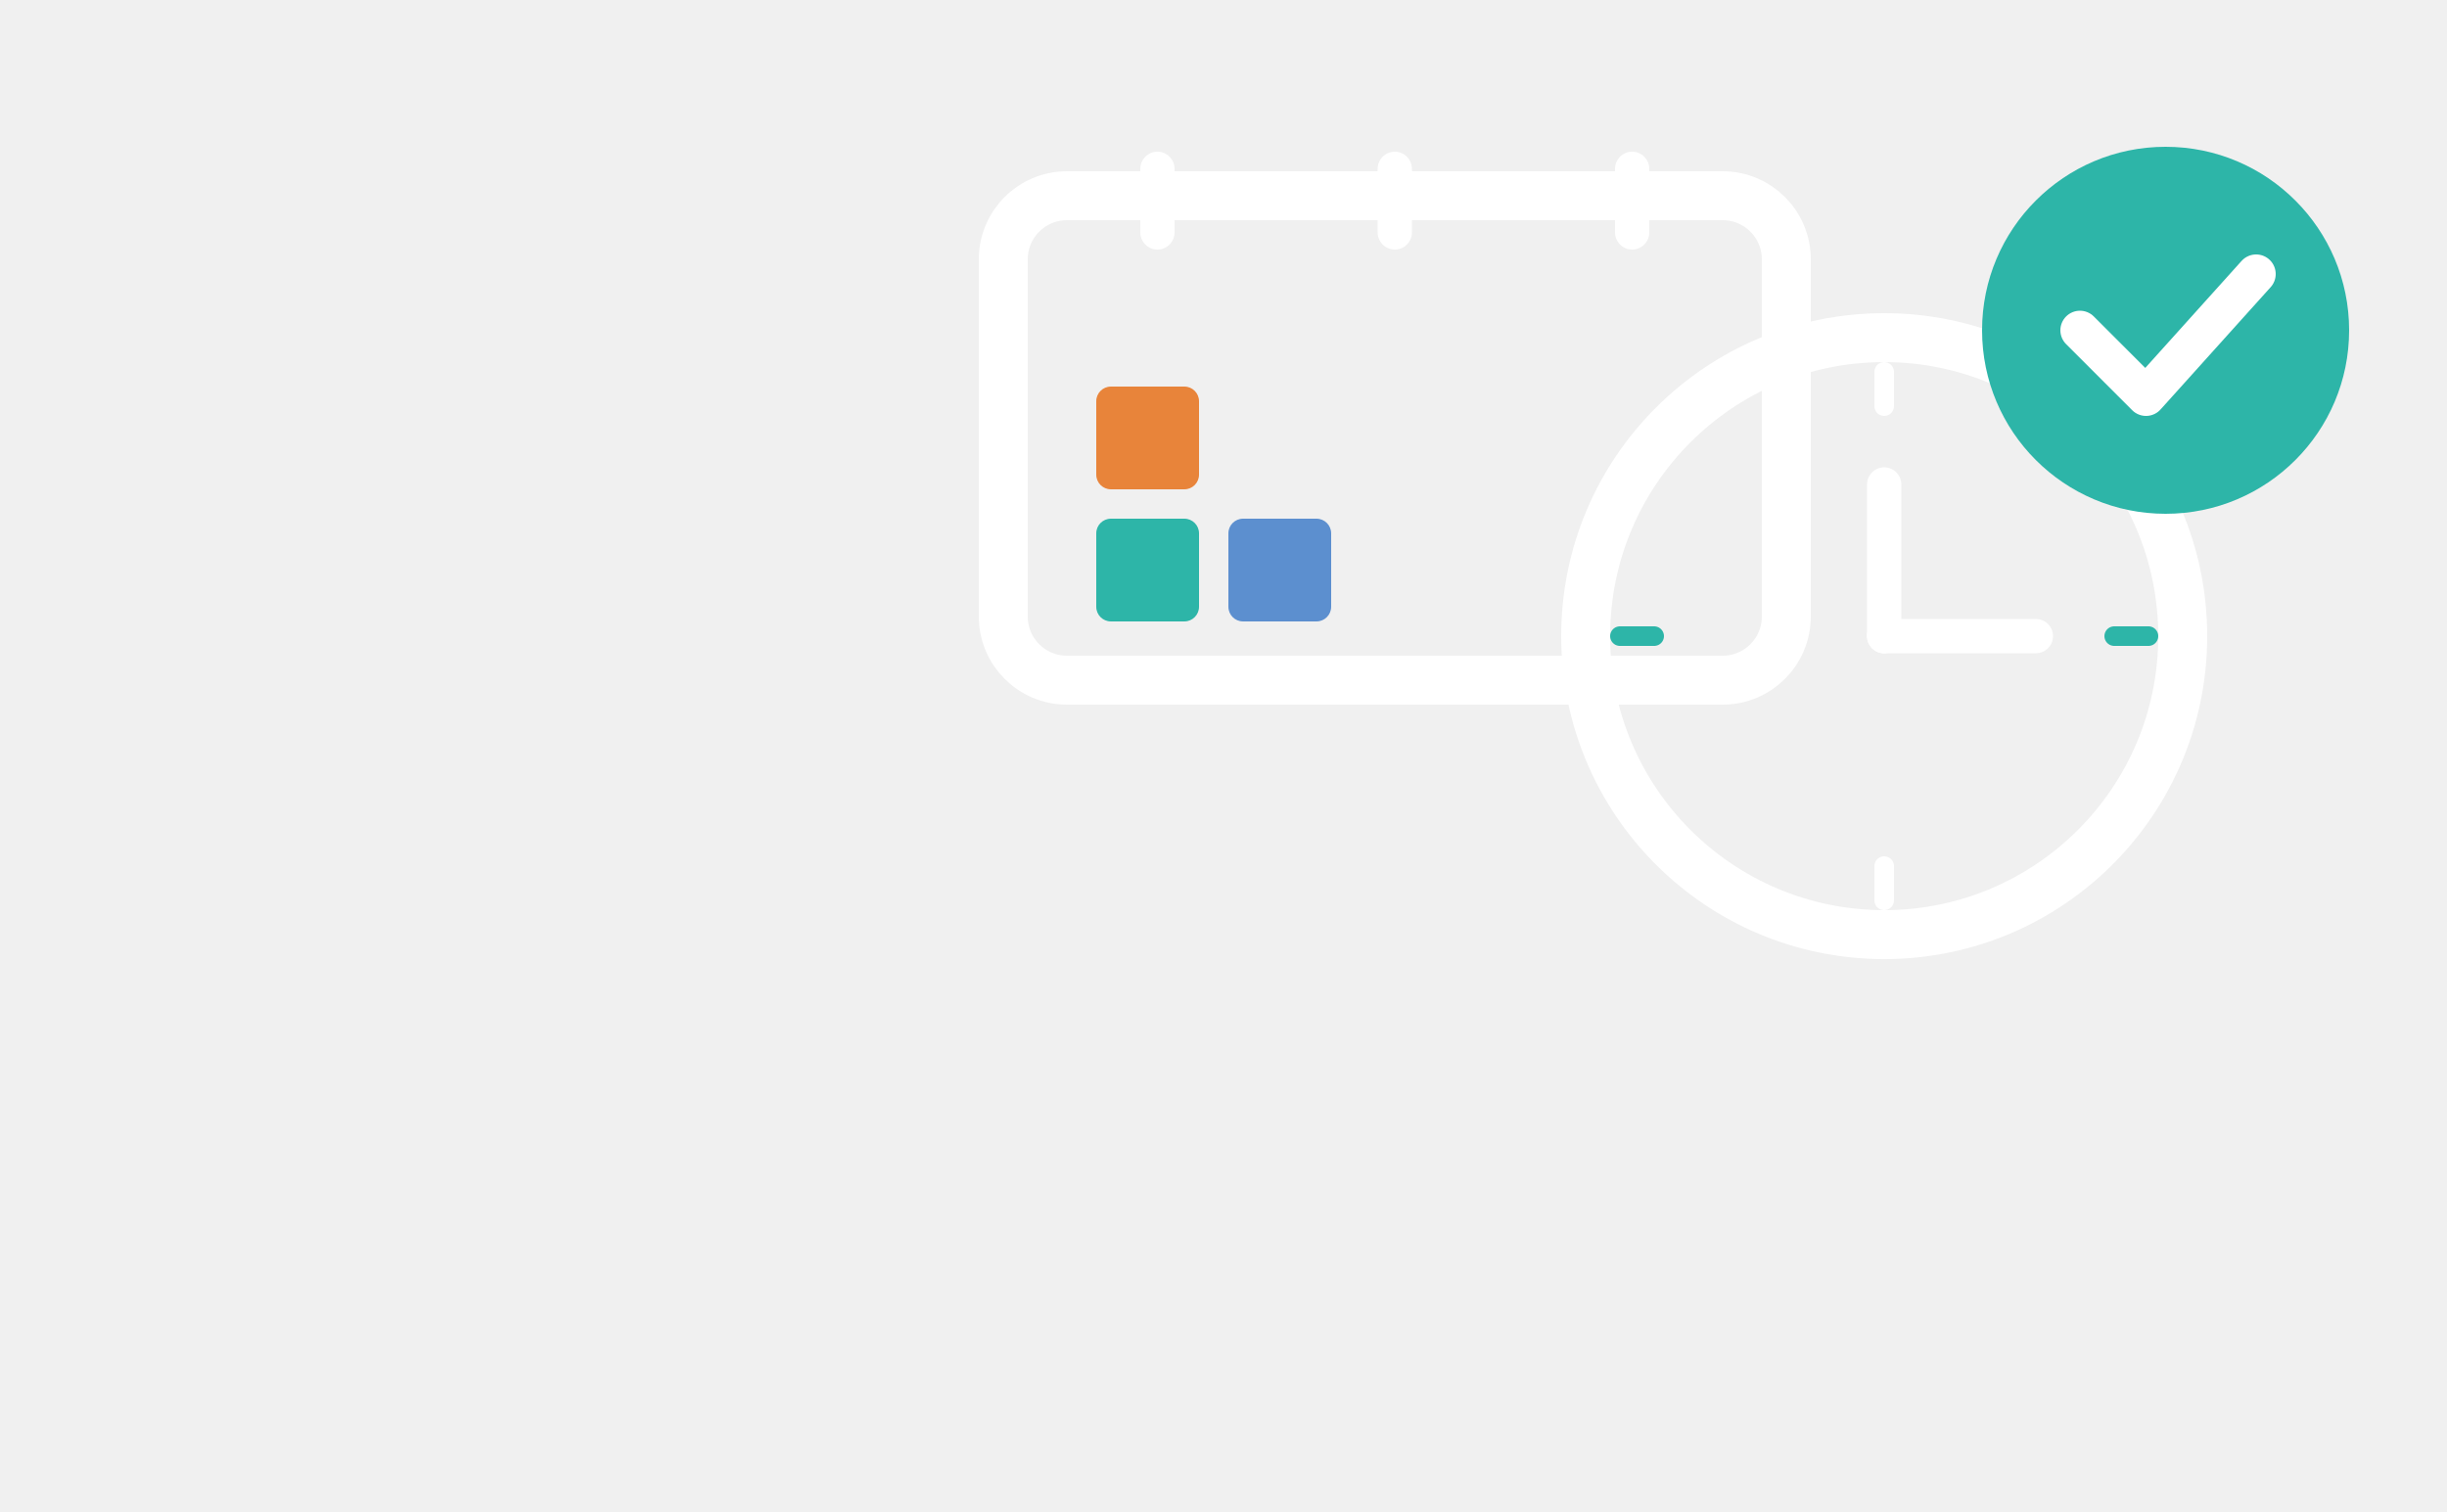
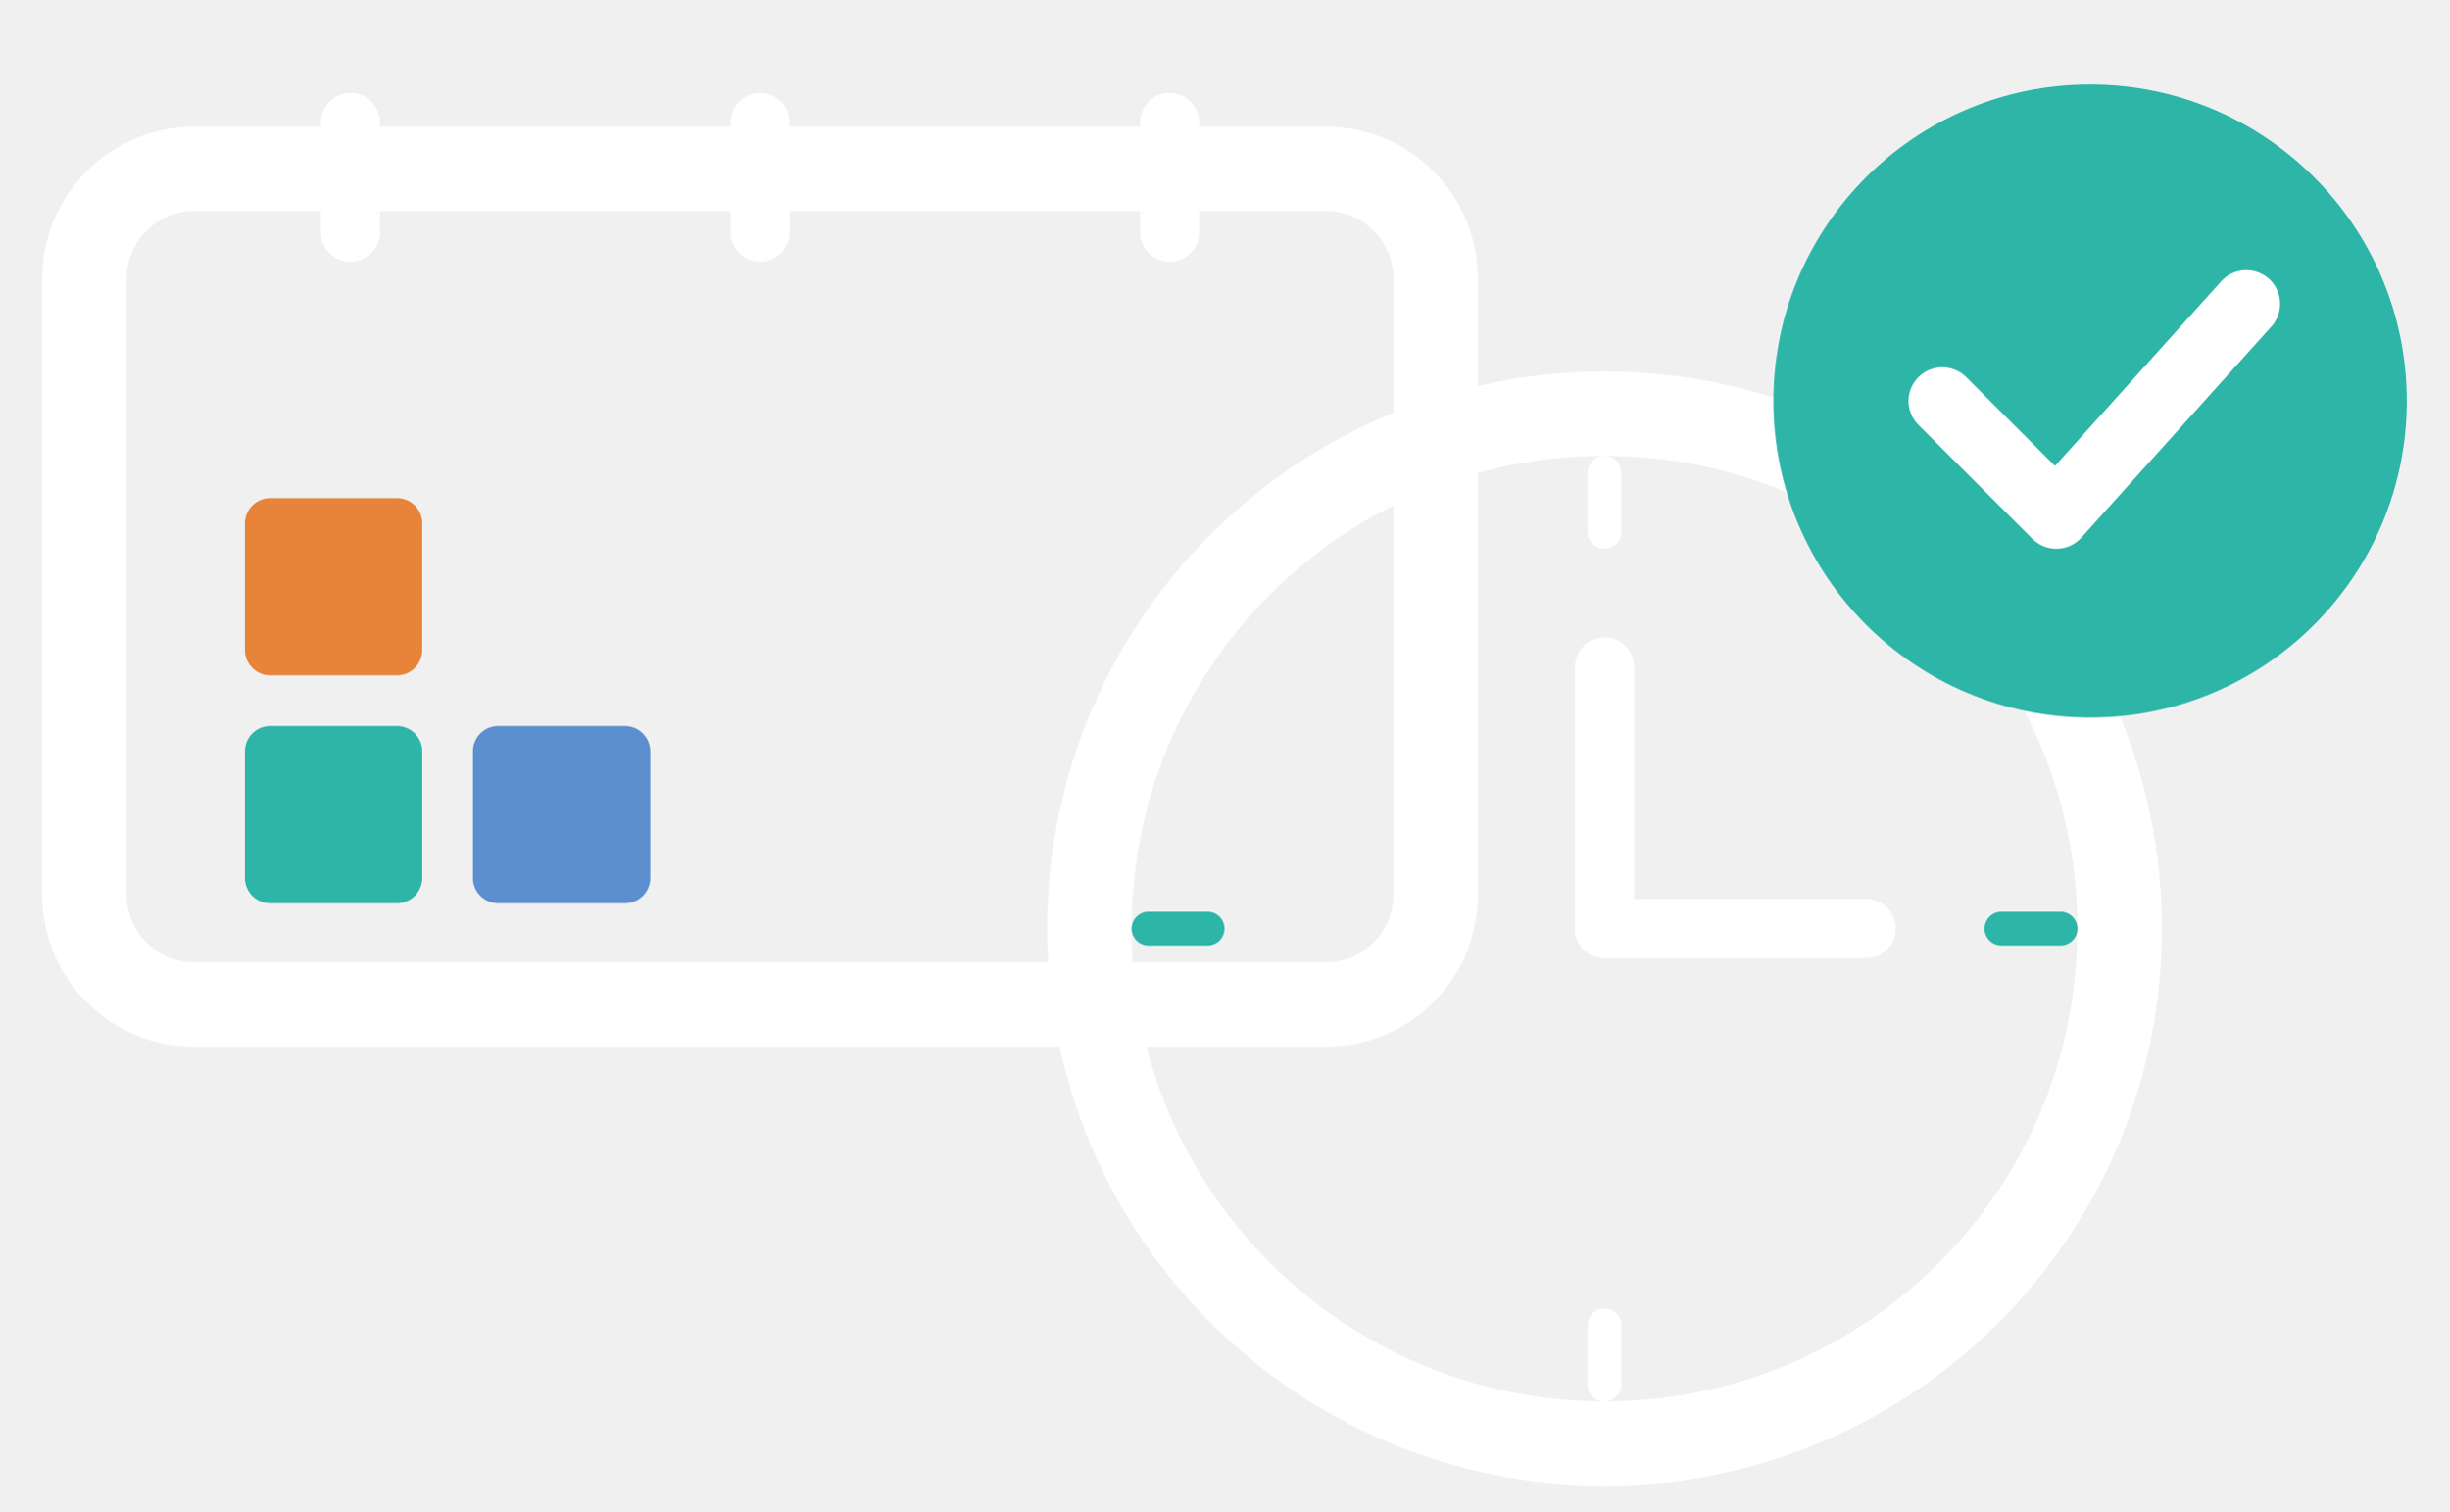
- <svg xmlns="http://www.w3.org/2000/svg" viewBox="0 0 1000 618" fill="none">
-   <g transform="translate(150, 0)">
-     <rect x="316" y="62" width="14" height="40" rx="7" fill="#FFFFFF" />
-     <rect x="413" y="62" width="14" height="40" rx="7" fill="#FFFFFF" />
-     <rect x="510" y="62" width="14" height="40" rx="7" fill="#FFFFFF" />
-     <rect x="260" y="80" width="320" height="198" rx="26" fill="none" stroke="#FFFFFF" stroke-width="20" />
-     <rect x="298" y="158" width="42" height="42" rx="6" fill="#E8843A" />
-     <rect x="298" y="212" width="42" height="42" rx="6" fill="#2DB5A8" />
-     <rect x="352" y="212" width="42" height="42" rx="6" fill="#5C8FCF" />
-     <circle cx="620" cy="260" r="122" fill="none" stroke="#FFFFFF" stroke-width="20" />
-     <line x1="620" y1="152" x2="620" y2="166" stroke="#FFFFFF" stroke-width="8" stroke-linecap="round" />
-     <line x1="620" y1="354" x2="620" y2="368" stroke="#FFFFFF" stroke-width="8" stroke-linecap="round" />
-     <line x1="512" y1="260" x2="526" y2="260" stroke="#2DB5A8" stroke-width="8" stroke-linecap="round" />
-     <line x1="714" y1="260" x2="728" y2="260" stroke="#2DB5A8" stroke-width="8" stroke-linecap="round" />
-     <line x1="620" y1="260" x2="620" y2="198" stroke="#FFFFFF" stroke-width="14" stroke-linecap="round" />
-     <line x1="620" y1="260" x2="682" y2="260" stroke="#FFFFFF" stroke-width="14" stroke-linecap="round" />
-     <circle cx="620" cy="260" r="7" fill="#FFFFFF" />
-     <circle cx="735" cy="135" r="75" fill="#2DB5A8" />
-     <polyline points="700,135 727,162 772,112" fill="none" stroke="#FFFFFF" stroke-width="16" stroke-linecap="round" stroke-linejoin="round" />
-   </g>
+ <svg xmlns="http://www.w3.org/2000/svg" viewBox="240 40 580 358" fill="none">
+   <rect x="316" y="62" width="14" height="40" rx="7" fill="#FFFFFF" />
+   <rect x="413" y="62" width="14" height="40" rx="7" fill="#FFFFFF" />
+   <rect x="510" y="62" width="14" height="40" rx="7" fill="#FFFFFF" />
+   <rect x="260" y="80" width="320" height="198" rx="26" fill="none" stroke="#FFFFFF" stroke-width="20" />
+   <rect x="298" y="158" width="42" height="42" rx="6" fill="#E8843A" />
+   <rect x="298" y="212" width="42" height="42" rx="6" fill="#2DB5A8" />
+   <rect x="352" y="212" width="42" height="42" rx="6" fill="#5C8FCF" />
+   <circle cx="620" cy="260" r="122" fill="none" stroke="#FFFFFF" stroke-width="20" />
+   <line x1="620" y1="152" x2="620" y2="166" stroke="#FFFFFF" stroke-width="8" stroke-linecap="round" />
+   <line x1="620" y1="354" x2="620" y2="368" stroke="#FFFFFF" stroke-width="8" stroke-linecap="round" />
+   <line x1="512" y1="260" x2="526" y2="260" stroke="#2DB5A8" stroke-width="8" stroke-linecap="round" />
+   <line x1="714" y1="260" x2="728" y2="260" stroke="#2DB5A8" stroke-width="8" stroke-linecap="round" />
+   <line x1="620" y1="260" x2="620" y2="198" stroke="#FFFFFF" stroke-width="14" stroke-linecap="round" />
+   <line x1="620" y1="260" x2="682" y2="260" stroke="#FFFFFF" stroke-width="14" stroke-linecap="round" />
+   <circle cx="620" cy="260" r="7" fill="#FFFFFF" />
+   <circle cx="735" cy="135" r="75" fill="#2DB5A8" />
+   <polyline points="700,135 727,162 772,112" fill="none" stroke="#FFFFFF" stroke-width="16" stroke-linecap="round" stroke-linejoin="round" />
</svg>
